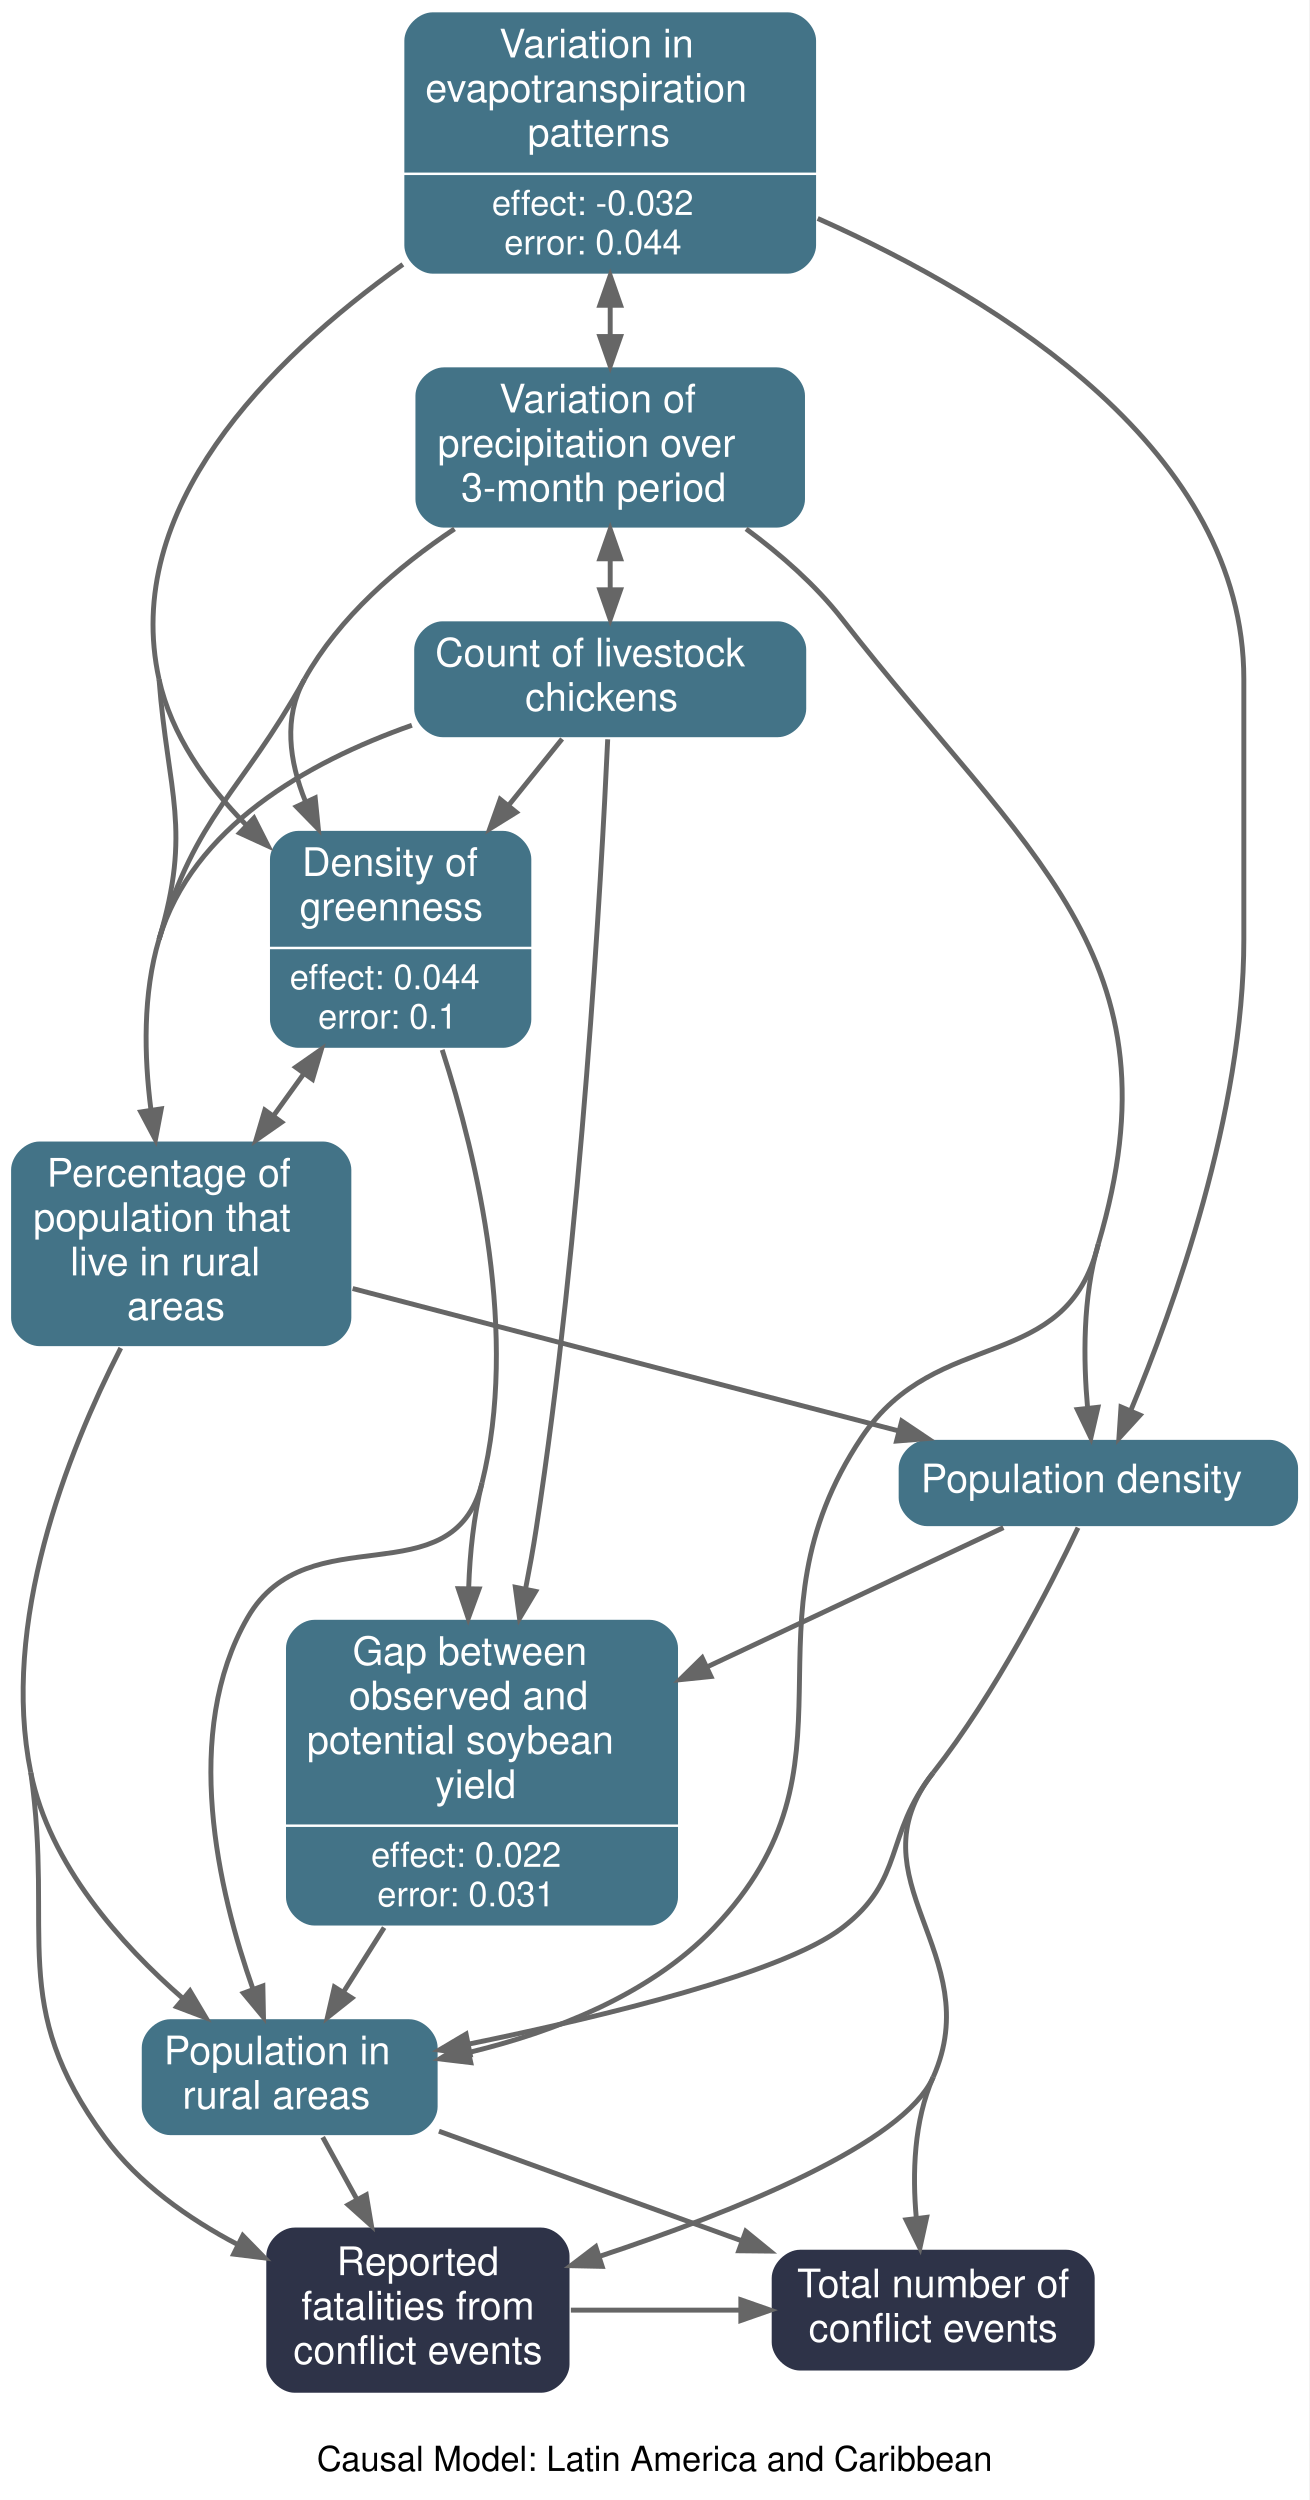
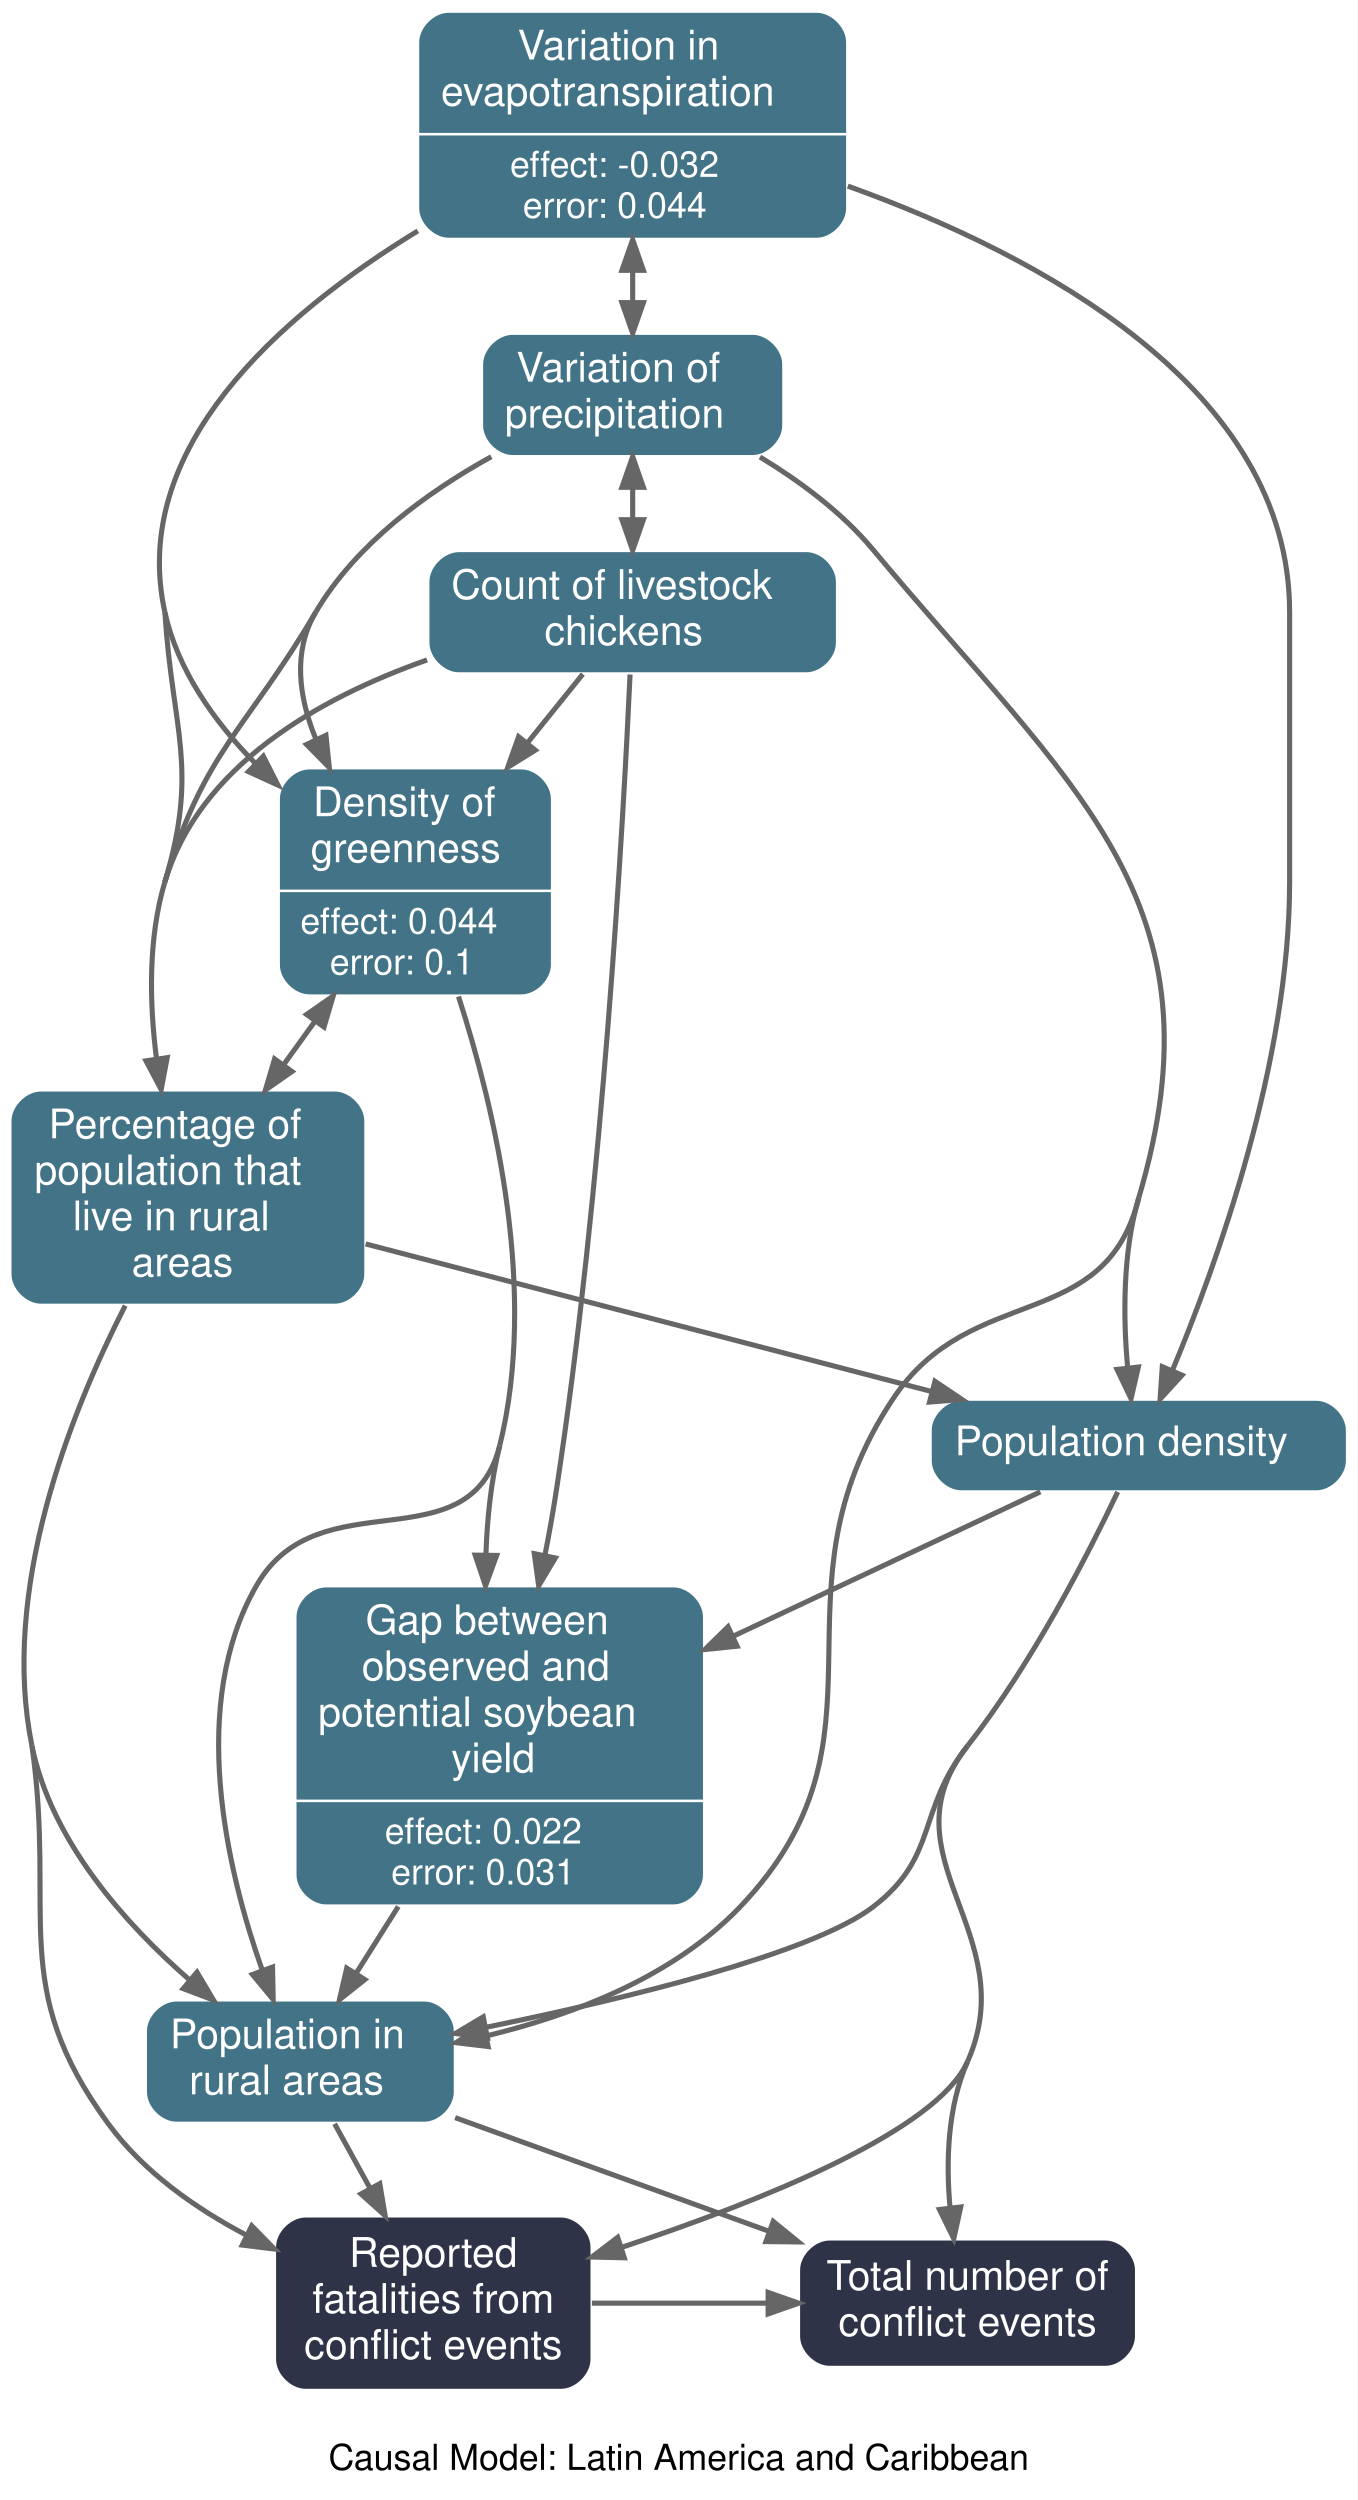
- <svg xmlns="http://www.w3.org/2000/svg" width="" height="" viewBox="0.00 0.00 531.00 1014.00" preserveAspectRatio="xMinYMin">
-   <g id="graph0" class="graph" transform="scale(1 1) rotate(0) translate(4 1010)">
-     <polygon fill="#ffffff" stroke="transparent" points="-4,4 -4,-1010 527,-1010 527,4 -4,4" />
+ <svg xmlns="http://www.w3.org/2000/svg" width="" height="" viewBox="0.00 0.00 531.00 978.00" preserveAspectRatio="xMinYMin">
+   <g id="graph0" class="graph" transform="scale(1 1) rotate(0) translate(4 974)">
+     <polygon fill="#ffffff" stroke="transparent" points="-4,4 -4,-974 527,-974 527,4 -4,4" />
    <text text-anchor="middle" x="261.5" y="-7.8" font-family="Helvetica, Arial, sans-serif" font-size="14.00" fill="#000000">Causal Model: Latin America and Caribbean</text>
    <g id="node1" class="node rankB">
-       <path fill="none" stroke="#000000" d="M171.5,-898.5C171.5,-898.5 315.5,-898.5 315.5,-898.5 321.5,-898.5 327.5,-904.5 327.5,-910.5 327.5,-910.5 327.5,-993.5 327.5,-993.5 327.5,-999.5 321.5,-1005.5 315.5,-1005.5 315.5,-1005.5 171.5,-1005.5 171.5,-1005.5 165.5,-1005.5 159.5,-999.5 159.5,-993.5 159.5,-993.5 159.5,-910.5 159.5,-910.5 159.5,-904.5 165.5,-898.5 171.5,-898.5" />
-       <text text-anchor="start" x="198.5" y="-986.7" font-family="Helvetica, Arial, sans-serif" font-size="16.00" fill="#000000">Variation in</text>
-       <text text-anchor="start" x="168.5" y="-968.7" font-family="Helvetica, Arial, sans-serif" font-size="16.00" fill="#000000">evapotranspiration</text>
-       <text text-anchor="start" x="210" y="-950.7" font-family="Helvetica, Arial, sans-serif" font-size="16.00" fill="#000000">patterns</text>
-       <polyline fill="none" stroke="#000000" points="159.5,-939.5 327.5,-939.5 " />
-       <text text-anchor="start" x="195.5" y="-922.8" font-family="Helvetica, Arial, sans-serif" font-size="14.00" fill="#000000">effect: -0.032</text>
-       <text text-anchor="start" x="200.5" y="-906.8" font-family="Helvetica, Arial, sans-serif" font-size="14.00" fill="#000000">error: 0.044</text>
+       <path fill="none" stroke="#000000" d="M171.5,-880.5C171.5,-880.5 315.5,-880.5 315.5,-880.5 321.5,-880.5 327.5,-886.5 327.5,-892.5 327.5,-892.5 327.5,-957.5 327.5,-957.5 327.5,-963.5 321.5,-969.5 315.5,-969.5 315.5,-969.5 171.5,-969.5 171.5,-969.5 165.5,-969.5 159.5,-963.5 159.5,-957.5 159.5,-957.5 159.5,-892.5 159.5,-892.5 159.5,-886.5 165.5,-880.5 171.5,-880.5" />
+       <text text-anchor="start" x="198.5" y="-950.7" font-family="Helvetica, Arial, sans-serif" font-size="16.00" fill="#000000">Variation in</text>
+       <text text-anchor="start" x="168.5" y="-932.7" font-family="Helvetica, Arial, sans-serif" font-size="16.00" fill="#000000">evapotranspiration</text>
+       <polyline fill="none" stroke="#000000" points="159.5,-921.5 327.5,-921.5 " />
+       <text text-anchor="start" x="195.5" y="-904.8" font-family="Helvetica, Arial, sans-serif" font-size="14.00" fill="#000000">effect: -0.032</text>
+       <text text-anchor="start" x="200.5" y="-888.8" font-family="Helvetica, Arial, sans-serif" font-size="14.00" fill="#000000">error: 0.044</text>
    </g>
    <g id="node3" class="node rankB">
-       <path fill="none" stroke="#000000" d="M176,-795.5C176,-795.5 311,-795.5 311,-795.5 317,-795.5 323,-801.5 323,-807.5 323,-807.5 323,-849.5 323,-849.5 323,-855.5 317,-861.5 311,-861.5 311,-861.5 176,-861.5 176,-861.5 170,-861.5 164,-855.5 164,-849.5 164,-849.5 164,-807.5 164,-807.5 164,-801.5 170,-795.5 176,-795.5" />
-       <text text-anchor="start" x="198.5" y="-842.7" font-family="Helvetica, Arial, sans-serif" font-size="16.00" fill="#000000">Variation of</text>
-       <text text-anchor="start" x="173.5" y="-824.7" font-family="Helvetica, Arial, sans-serif" font-size="16.00" fill="#000000">precipitation over</text>
-       <text text-anchor="start" x="183" y="-806.7" font-family="Helvetica, Arial, sans-serif" font-size="16.00" fill="#000000">3-month period</text>
+       <path fill="none" stroke="#000000" d="M196.5,-795.5C196.5,-795.5 290.5,-795.5 290.5,-795.5 296.5,-795.5 302.5,-801.5 302.5,-807.5 302.5,-807.5 302.5,-831.5 302.5,-831.5 302.5,-837.5 296.5,-843.5 290.5,-843.5 290.5,-843.5 196.5,-843.5 196.5,-843.5 190.5,-843.5 184.5,-837.5 184.5,-831.5 184.5,-831.5 184.5,-807.5 184.5,-807.5 184.5,-801.5 190.5,-795.5 196.5,-795.5" />
+       <text text-anchor="start" x="198" y="-824.7" font-family="Helvetica, Arial, sans-serif" font-size="16.00" fill="#000000">Variation of</text>
+       <text text-anchor="start" x="193.5" y="-806.7" font-family="Helvetica, Arial, sans-serif" font-size="16.00" fill="#000000">precipitation</text>
    </g>
    <g id="edge1" class="edge">
-       <path fill="none" stroke="#666666" stroke-width="2" d="M243.5,-886.131C243.5,-882 243.5,-877.893 243.5,-873.886" />
-       <polygon fill="#666666" stroke="#666666" stroke-width="2" points="239.3,-886.19 243.5,-898.19 247.7,-886.19 239.3,-886.19" />
-       <polygon fill="#666666" stroke="#666666" stroke-width="2" points="247.7,-873.515 243.5,-861.515 239.3,-873.515 247.7,-873.515" />
+       <path fill="none" stroke="#666666" stroke-width="2" d="M243.5,-868.076C243.5,-863.902 243.5,-859.764 243.5,-855.767" />
+       <polygon fill="#666666" stroke="#666666" stroke-width="2" points="239.3,-868.259 243.5,-880.259 247.7,-868.259 239.3,-868.259" />
+       <polygon fill="#666666" stroke="#666666" stroke-width="2" points="247.7,-855.605 243.5,-843.605 239.3,-855.605 247.7,-855.605" />
    </g>
    <g id="node6" class="node rankB">
      <path fill="none" stroke="#000000" d="M12,-463.5C12,-463.5 127,-463.5 127,-463.5 133,-463.5 139,-469.5 139,-475.5 139,-475.5 139,-535.5 139,-535.5 139,-541.5 133,-547.5 127,-547.5 127,-547.5 12,-547.5 12,-547.5 6,-547.5 0,-541.5 0,-535.5 0,-535.5 0,-475.5 0,-475.5 0,-469.5 6,-463.5 12,-463.5" />
      <text text-anchor="start" x="15" y="-528.7" font-family="Helvetica, Arial, sans-serif" font-size="16.00" fill="#000000">Percentage of</text>
      <text text-anchor="start" x="9.5" y="-510.7" font-family="Helvetica, Arial, sans-serif" font-size="16.00" fill="#000000">population that</text>
      <text text-anchor="start" x="24.5" y="-492.7" font-family="Helvetica, Arial, sans-serif" font-size="16.00" fill="#000000">live in rural</text>
      <text text-anchor="start" x="47.5" y="-474.7" font-family="Helvetica, Arial, sans-serif" font-size="16.00" fill="#000000">areas</text>
    </g>
    <g id="edge2" class="edge">
-       <path fill="none" stroke="#666666" stroke-width="2" d="M159.401,-902.762C104.37,-863.407 45.252,-803.527 60.5,-734.5" />
-       <path fill="none" stroke="#666666" stroke-width="2" d="M60.5,-734.5C64.133,-687.752 73.909,-673.931 60.5,-629" />
+       <path fill="none" stroke="#666666" stroke-width="2" d="M159.456,-883.672C104.908,-850.292 46.379,-798.425 60.5,-734.5" />
+       <path fill="none" stroke="#666666" stroke-width="2" d="M60.5,-734.5C63.481,-687.706 73.909,-673.931 60.5,-629" />
      <path fill="none" stroke="#666666" stroke-width="2" d="M60.5,-629C53.917,-606.942 54.416,-581.729 57.224,-559.86" />
      <polygon fill="#666666" stroke="#666666" stroke-width="2" points="61.412,-560.251 59.049,-547.759 53.106,-558.998 61.412,-560.251" />
    </g>
    <g id="node7" class="node rankB">
      <path fill="none" stroke="#000000" d="M372,-390.5C372,-390.5 511,-390.5 511,-390.5 517,-390.5 523,-396.5 523,-402.5 523,-402.5 523,-414.5 523,-414.5 523,-420.5 517,-426.5 511,-426.5 511,-426.5 372,-426.5 372,-426.5 366,-426.5 360,-420.5 360,-414.5 360,-414.5 360,-402.5 360,-402.5 360,-396.5 366,-390.5 372,-390.5" />
      <text text-anchor="start" x="369.5" y="-404.7" font-family="Helvetica, Arial, sans-serif" font-size="16.00" fill="#000000">Population density</text>
    </g>
    <g id="edge3" class="edge">
-       <path fill="none" stroke="#666666" stroke-width="2" d="M327.651,-921.385C402.603,-888.059 500.5,-826.854 500.5,-734.5 500.5,-734.5 500.5,-734.5 500.5,-629 500.5,-558.488 471.997,-479.471 454.613,-437.836" />
+       <path fill="none" stroke="#666666" stroke-width="2" d="M327.651,-901.202C402.603,-874.25 500.5,-822.252 500.5,-734.5 500.5,-734.5 500.5,-734.5 500.5,-629 500.5,-558.488 471.997,-479.471 454.613,-437.836" />
      <polygon fill="#666666" stroke="#666666" stroke-width="2" points="458.407,-436.027 449.828,-426.644 450.683,-439.329 458.407,-436.027" />
    </g>
    <g id="node8" class="node rankB">
      <path fill="none" stroke="#000000" d="M117,-584.5C117,-584.5 200,-584.5 200,-584.5 206,-584.5 212,-590.5 212,-596.5 212,-596.5 212,-661.5 212,-661.5 212,-667.5 206,-673.5 200,-673.5 200,-673.5 117,-673.5 117,-673.5 111,-673.5 105,-667.5 105,-661.5 105,-661.5 105,-596.5 105,-596.5 105,-590.5 111,-584.5 117,-584.5" />
      <text text-anchor="start" x="118.5" y="-654.7" font-family="Helvetica, Arial, sans-serif" font-size="16.00" fill="#000000">Density of</text>
      <text text-anchor="start" x="117.5" y="-636.7" font-family="Helvetica, Arial, sans-serif" font-size="16.00" fill="#000000">greenness</text>
      <polyline fill="none" stroke="#000000" points="105,-625.5 212,-625.5 " />
      <text text-anchor="start" x="113.5" y="-608.8" font-family="Helvetica, Arial, sans-serif" font-size="14.00" fill="#000000">effect: 0.044</text>
      <text text-anchor="start" x="125" y="-592.8" font-family="Helvetica, Arial, sans-serif" font-size="14.00" fill="#000000">error: 0.1</text>
    </g>
    <g id="edge4" class="edge">
      <path fill="none" stroke="#666666" stroke-width="2" d="M60.5,-734.5C65.482,-711.947 79.632,-691.932 95.684,-675.559" />
      <polygon fill="#666666" stroke="#666666" stroke-width="2" points="99.01,-678.189 104.752,-666.846 93.189,-672.132 99.01,-678.189" />
    </g>
    <g id="node2" class="node rankB">
      <path fill="none" stroke="#000000" d="M175.5,-710.5C175.5,-710.5 311.5,-710.5 311.5,-710.5 317.5,-710.5 323.5,-716.5 323.5,-722.5 323.5,-722.5 323.5,-746.5 323.5,-746.5 323.5,-752.5 317.5,-758.5 311.5,-758.5 311.5,-758.5 175.5,-758.5 175.5,-758.5 169.5,-758.5 163.5,-752.5 163.5,-746.5 163.5,-746.5 163.5,-722.5 163.5,-722.5 163.5,-716.5 169.5,-710.5 175.5,-710.5" />
      <text text-anchor="start" x="172.5" y="-739.7" font-family="Helvetica, Arial, sans-serif" font-size="16.00" fill="#000000">Count of livestock</text>
      <text text-anchor="start" x="209" y="-721.7" font-family="Helvetica, Arial, sans-serif" font-size="16.00" fill="#000000">chickens</text>
    </g>
    <g id="node5" class="node rankB">
      <path fill="none" stroke="#000000" d="M123.5,-228.5C123.5,-228.5 259.5,-228.5 259.5,-228.5 265.5,-228.5 271.5,-234.5 271.5,-240.5 271.5,-240.5 271.5,-341.5 271.5,-341.5 271.5,-347.5 265.5,-353.5 259.5,-353.5 259.5,-353.5 123.5,-353.5 123.5,-353.5 117.5,-353.5 111.5,-347.5 111.5,-341.5 111.5,-341.5 111.5,-240.5 111.5,-240.5 111.5,-234.5 117.5,-228.5 123.5,-228.5" />
      <text text-anchor="start" x="139" y="-334.7" font-family="Helvetica, Arial, sans-serif" font-size="16.00" fill="#000000">Gap between</text>
      <text text-anchor="start" x="137.5" y="-316.7" font-family="Helvetica, Arial, sans-serif" font-size="16.00" fill="#000000">observed and</text>
      <text text-anchor="start" x="120.5" y="-298.7" font-family="Helvetica, Arial, sans-serif" font-size="16.00" fill="#000000">potential soybean</text>
      <text text-anchor="start" x="172.5" y="-280.7" font-family="Helvetica, Arial, sans-serif" font-size="16.00" fill="#000000">yield</text>
      <polyline fill="none" stroke="#000000" points="111.5,-269.5 271.5,-269.5 " />
      <text text-anchor="start" x="146.5" y="-252.8" font-family="Helvetica, Arial, sans-serif" font-size="14.00" fill="#000000">effect: 0.022</text>
      <text text-anchor="start" x="149" y="-236.8" font-family="Helvetica, Arial, sans-serif" font-size="14.00" fill="#000000">error: 0.031</text>
    </g>
    <g id="edge6" class="edge">
      <path fill="none" stroke="#666666" stroke-width="2" d="M242.484,-710.144C239.884,-653.621 231.863,-509.266 213.5,-390 212.276,-382.05 210.788,-373.784 209.169,-365.568" />
      <polygon fill="#666666" stroke="#666666" stroke-width="2" points="213.243,-364.524 206.72,-353.61 205.014,-366.209 213.243,-364.524" />
    </g>
    <g id="edge7" class="edge">
      <path fill="none" stroke="#666666" stroke-width="2" d="M163.061,-715.838C120.391,-700.766 74.029,-674.332 60.5,-629" />
    </g>
    <g id="edge8" class="edge">
      <path fill="none" stroke="#666666" stroke-width="2" d="M223.999,-710.296C217.456,-702.175 209.872,-692.761 202.234,-683.282" />
      <polygon fill="#666666" stroke="#666666" stroke-width="2" points="205.415,-680.536 194.616,-673.826 198.874,-685.806 205.415,-680.536" />
    </g>
    <g id="edge10" class="edge">
-       <path fill="none" stroke="#666666" stroke-width="2" d="M243.5,-783.191C243.5,-779.109 243.5,-775.01 243.5,-771.018" />
-       <polygon fill="#666666" stroke="#666666" stroke-width="2" points="239.3,-783.359 243.5,-795.359 247.7,-783.359 239.3,-783.359" />
-       <polygon fill="#666666" stroke="#666666" stroke-width="2" points="247.7,-770.778 243.5,-758.778 239.3,-770.778 247.7,-770.778" />
+       <path fill="none" stroke="#666666" stroke-width="2" d="M243.5,-783.212C243.5,-779.07 243.5,-774.848 243.5,-770.707" />
+       <polygon fill="#666666" stroke="#666666" stroke-width="2" points="239.3,-783.37 243.5,-795.37 247.7,-783.37 239.3,-783.37" />
+       <polygon fill="#666666" stroke="#666666" stroke-width="2" points="247.7,-770.691 243.5,-758.691 239.3,-770.691 247.7,-770.691" />
    </g>
    <g id="node4" class="node rankB">
      <path fill="none" stroke="#000000" d="M65,-143.5C65,-143.5 162,-143.5 162,-143.5 168,-143.5 174,-149.5 174,-155.5 174,-155.5 174,-179.5 174,-179.5 174,-185.5 168,-191.5 162,-191.5 162,-191.5 65,-191.5 65,-191.5 59,-191.5 53,-185.5 53,-179.5 53,-179.5 53,-155.5 53,-155.5 53,-149.5 59,-143.5 65,-143.5" />
      <text text-anchor="start" x="62.5" y="-172.7" font-family="Helvetica, Arial, sans-serif" font-size="16.00" fill="#000000">Population in</text>
      <text text-anchor="start" x="70" y="-154.7" font-family="Helvetica, Arial, sans-serif" font-size="16.00" fill="#000000">rural areas</text>
    </g>
    <g id="edge11" class="edge">
-       <path fill="none" stroke="#666666" stroke-width="2" d="M298.614,-795.477C312.647,-785.132 326.775,-772.77 337.5,-759 412.331,-662.924 476.09,-622.264 441.5,-505.5" />
+       <path fill="none" stroke="#666666" stroke-width="2" d="M293.304,-795.221C309.045,-785.66 325.457,-773.469 337.5,-759 415.404,-665.398 476.09,-622.264 441.5,-505.5" />
      <path fill="none" stroke="#666666" stroke-width="2" d="M441.5,-505.5C428.422,-451.959 376.123,-472.825 345.5,-427 294.175,-350.194 349.321,-294.786 285.5,-228 259.481,-200.773 220.498,-185.786 186.219,-177.542" />
      <polygon fill="#666666" stroke="#666666" stroke-width="2" points="186.945,-173.401 174.32,-174.899 185.123,-181.601 186.945,-173.401" />
    </g>
    <g id="edge12" class="edge">
-       <path fill="none" stroke="#666666" stroke-width="2" d="M180.352,-795.483C157.316,-780.122 133.503,-759.632 119.5,-734.5" />
-       <path fill="none" stroke="#666666" stroke-width="2" d="M119.5,-734.5C93.352,-687.57 75.863,-680.48 60.5,-629" />
+       <path fill="none" stroke="#666666" stroke-width="2" d="M188.193,-795.343C162.928,-781.342 135.194,-761.151 119.5,-734.5" />
+       <path fill="none" stroke="#666666" stroke-width="2" d="M119.5,-734.5C92.24,-688.207 75.863,-680.48 60.5,-629" />
    </g>
    <g id="edge13" class="edge">
      <path fill="none" stroke="#666666" stroke-width="2" d="M441.5,-505.5C435.096,-483.881 435.39,-458.343 437.129,-438.898" />
      <polygon fill="#666666" stroke="#666666" stroke-width="2" points="441.32,-439.207 438.461,-426.819 432.971,-438.286 441.32,-439.207" />
    </g>
    <g id="edge14" class="edge">
-       <path fill="none" stroke="#666666" stroke-width="2" d="M119.5,-734.5C110.89,-719.046 113.257,-701.318 119.912,-684.861" />
-       <polygon fill="#666666" stroke="#666666" stroke-width="2" points="123.846,-686.363 125.121,-673.713 116.236,-682.807 123.846,-686.363" />
+       <path fill="none" stroke="#666666" stroke-width="2" d="M119.5,-734.5C110.483,-719.188 112.805,-701.431 119.543,-684.902" />
+       <polygon fill="#666666" stroke="#666666" stroke-width="2" points="123.506,-686.345 124.829,-673.7 115.909,-682.76 123.506,-686.345" />
    </g>
    <g id="node9" class="node rankC">
      <path fill="none" stroke="#000000" d="M428.5,-98C428.5,-98 320.5,-98 320.5,-98 314.5,-98 308.5,-92 308.5,-86 308.5,-86 308.5,-60 308.5,-60 308.5,-54 314.5,-48 320.5,-48 320.5,-48 428.5,-48 428.5,-48 434.5,-48 440.5,-54 440.5,-60 440.5,-60 440.5,-86 440.5,-86 440.5,-92 434.5,-98 428.5,-98" />
      <text text-anchor="middle" x="374.5" y="-78.2" font-family="Helvetica, Arial, sans-serif" font-size="16.00" fill="#000000">Total number of</text>
      <text text-anchor="middle" x="374.5" y="-60.2" font-family="Helvetica, Arial, sans-serif" font-size="16.00" fill="#000000">conflict events</text>
    </g>
    <g id="edge15" class="edge">
      <path fill="none" stroke="#666666" stroke-width="2" d="M174.035,-145.582C210.63,-132.332 257.646,-115.309 296.948,-101.079" />
      <polygon fill="#666666" stroke="#666666" stroke-width="2" points="298.49,-104.988 308.344,-96.953 295.63,-97.09 298.49,-104.988" />
    </g>
    <g id="node10" class="node rankC">
      <path fill="none" stroke="#000000" d="M215.5,-107C215.5,-107 115.5,-107 115.5,-107 109.5,-107 103.5,-101 103.5,-95 103.5,-95 103.5,-51 103.5,-51 103.5,-45 109.5,-39 115.5,-39 115.5,-39 215.5,-39 215.5,-39 221.5,-39 227.5,-45 227.5,-51 227.5,-51 227.5,-95 227.5,-95 227.5,-101 221.5,-107 215.5,-107" />
      <text text-anchor="middle" x="165.5" y="-87.2" font-family="Helvetica, Arial, sans-serif" font-size="16.00" fill="#000000">Reported</text>
      <text text-anchor="middle" x="165.5" y="-69.2" font-family="Helvetica, Arial, sans-serif" font-size="16.00" fill="#000000">fatalities from</text>
      <text text-anchor="middle" x="165.5" y="-51.2" font-family="Helvetica, Arial, sans-serif" font-size="16.00" fill="#000000">conflict events</text>
    </g>
    <g id="edge16" class="edge">
      <path fill="none" stroke="#666666" stroke-width="2" d="M126.891,-143.164C131.17,-135.388 136.05,-126.52 140.867,-117.766" />
      <polygon fill="#666666" stroke="#666666" stroke-width="2" points="144.562,-119.763 146.667,-107.225 137.202,-115.714 144.562,-119.763" />
    </g>
    <g id="edge17" class="edge">
      <path fill="none" stroke="#666666" stroke-width="2" d="M151.815,-228.165C146.11,-219.132 140.425,-210.131 135.248,-201.934" />
      <polygon fill="#666666" stroke="#666666" stroke-width="2" points="138.735,-199.59 128.776,-191.687 131.633,-204.075 138.735,-199.59" />
    </g>
    <g id="edge18" class="edge">
      <path fill="none" stroke="#666666" stroke-width="2" d="M8.5,-291C16.081,-253.791 44.839,-221.497 70.346,-199.274" />
      <polygon fill="#666666" stroke="#666666" stroke-width="2" points="73.057,-202.482 79.55,-191.551 67.658,-196.046 73.057,-202.482" />
    </g>
    <g id="edge19" class="edge">
      <path fill="none" stroke="#666666" stroke-width="2" d="M139.034,-487.369C201.921,-470.971 294.53,-446.823 360.689,-429.572" />
      <polygon fill="#666666" stroke="#666666" stroke-width="2" points="361.755,-433.634 372.307,-426.542 359.636,-425.506 361.755,-433.634" />
    </g>
    <g id="edge21" class="edge">
      <path fill="none" stroke="#666666" stroke-width="2" d="M44.982,-463.238C23.053,-420.313 -3.866,-351.699 8.5,-291" />
      <path fill="none" stroke="#666666" stroke-width="2" d="M8.5,-291C17.977,-224.557 -1.231,-197.092 38.5,-143 52.144,-124.425 72.271,-110.183 92.499,-99.551" />
      <polygon fill="#666666" stroke="#666666" stroke-width="2" points="94.488,-103.252 103.378,-94.164 90.76,-95.725 94.488,-103.252" />
    </g>
    <g id="edge22" class="edge">
      <path fill="none" stroke="#666666" stroke-width="2" d="M433.244,-390.362C421.868,-366.362 399.877,-323.323 374.5,-291" />
      <path fill="none" stroke="#666666" stroke-width="2" d="M374.5,-291C354.448,-265.459 363.315,-247.697 337.5,-228 313.706,-209.845 242.063,-192.382 186.136,-180.925" />
      <polygon fill="#666666" stroke="#666666" stroke-width="2" points="186.697,-176.754 174.104,-178.502 185.038,-184.988 186.697,-176.754" />
    </g>
    <g id="edge23" class="edge">
      <path fill="none" stroke="#666666" stroke-width="2" d="M402.985,-390.398C370.987,-375.359 324.157,-353.349 282.694,-333.861" />
      <polygon fill="#666666" stroke="#666666" stroke-width="2" points="284.368,-330.007 271.721,-328.704 280.795,-337.61 284.368,-330.007" />
    </g>
    <g id="edge24" class="edge">
      <path fill="none" stroke="#666666" stroke-width="2" d="M374.5,-167.5C366.641,-149.798 366.031,-128.326 367.654,-110.326" />
      <polygon fill="#666666" stroke="#666666" stroke-width="2" points="371.847,-110.64 369.117,-98.223 363.508,-109.632 371.847,-110.64" />
    </g>
    <g id="edge25" class="edge">
      <path fill="none" stroke="#666666" stroke-width="2" d="M374.5,-291C340.605,-247.827 396.771,-217.667 374.5,-167.5" />
      <path fill="none" stroke="#666666" stroke-width="2" d="M374.5,-167.5C362.526,-140.529 294.367,-113.114 239.09,-94.808" />
      <polygon fill="#666666" stroke="#666666" stroke-width="2" points="240.226,-90.761 227.515,-91.044 237.628,-98.749 240.226,-90.761" />
    </g>
    <g id="edge26" class="edge">
      <path fill="none" stroke="#666666" stroke-width="2" d="M175.359,-584.172C189.879,-539.276 206.341,-468.428 191.5,-408.5" />
      <path fill="none" stroke="#666666" stroke-width="2" d="M191.5,-408.5C179.555,-361.312 120.896,-396.122 96.5,-354 69.476,-307.341 84.6,-242.865 98.605,-203.239" />
      <polygon fill="#666666" stroke="#666666" stroke-width="2" points="102.618,-204.498 102.867,-191.787 94.745,-201.568 102.618,-204.498" />
    </g>
    <g id="edge27" class="edge">
      <path fill="none" stroke="#666666" stroke-width="2" d="M191.5,-408.5C188.143,-394.946 186.582,-380.24 186.095,-365.967" />
      <polygon fill="#666666" stroke="#666666" stroke-width="2" points="190.29,-365.517 185.926,-353.575 181.89,-365.631 190.29,-365.517" />
    </g>
    <g id="edge28" class="edge">
      <path fill="none" stroke="#666666" stroke-width="2" d="M119.349,-574.672C115.254,-568.99 111.098,-563.223 107.022,-557.567" />
      <polygon fill="#666666" stroke="#666666" stroke-width="2" points="115.946,-577.134 126.369,-584.414 122.76,-572.223 115.946,-577.134" />
      <polygon fill="#666666" stroke="#666666" stroke-width="2" points="110.225,-554.828 99.802,-547.548 103.411,-559.739 110.225,-554.828" />
    </g>
    <g id="edge29" class="edge">
      <path fill="none" stroke="#666666" stroke-width="2" d="M227.547,-73C250.522,-73 273.497,-73 296.471,-73" />
      <polygon fill="#666666" stroke="#666666" stroke-width="2" points="296.486,-77.2 308.486,-73 296.486,-68.8 296.486,-77.2" />
    </g>
  </g>
  <style>.node path {
  stroke: #fff;
}
.node text {
  fill: #fff;
}
.node polyline {
  stroke: #fff;
}
.rankA path {
  fill: #1b6002;
}
.rankB path {
  fill: #437387;
}
.rankC path {
  fill: #2e3348;
}
</style>
</svg>
